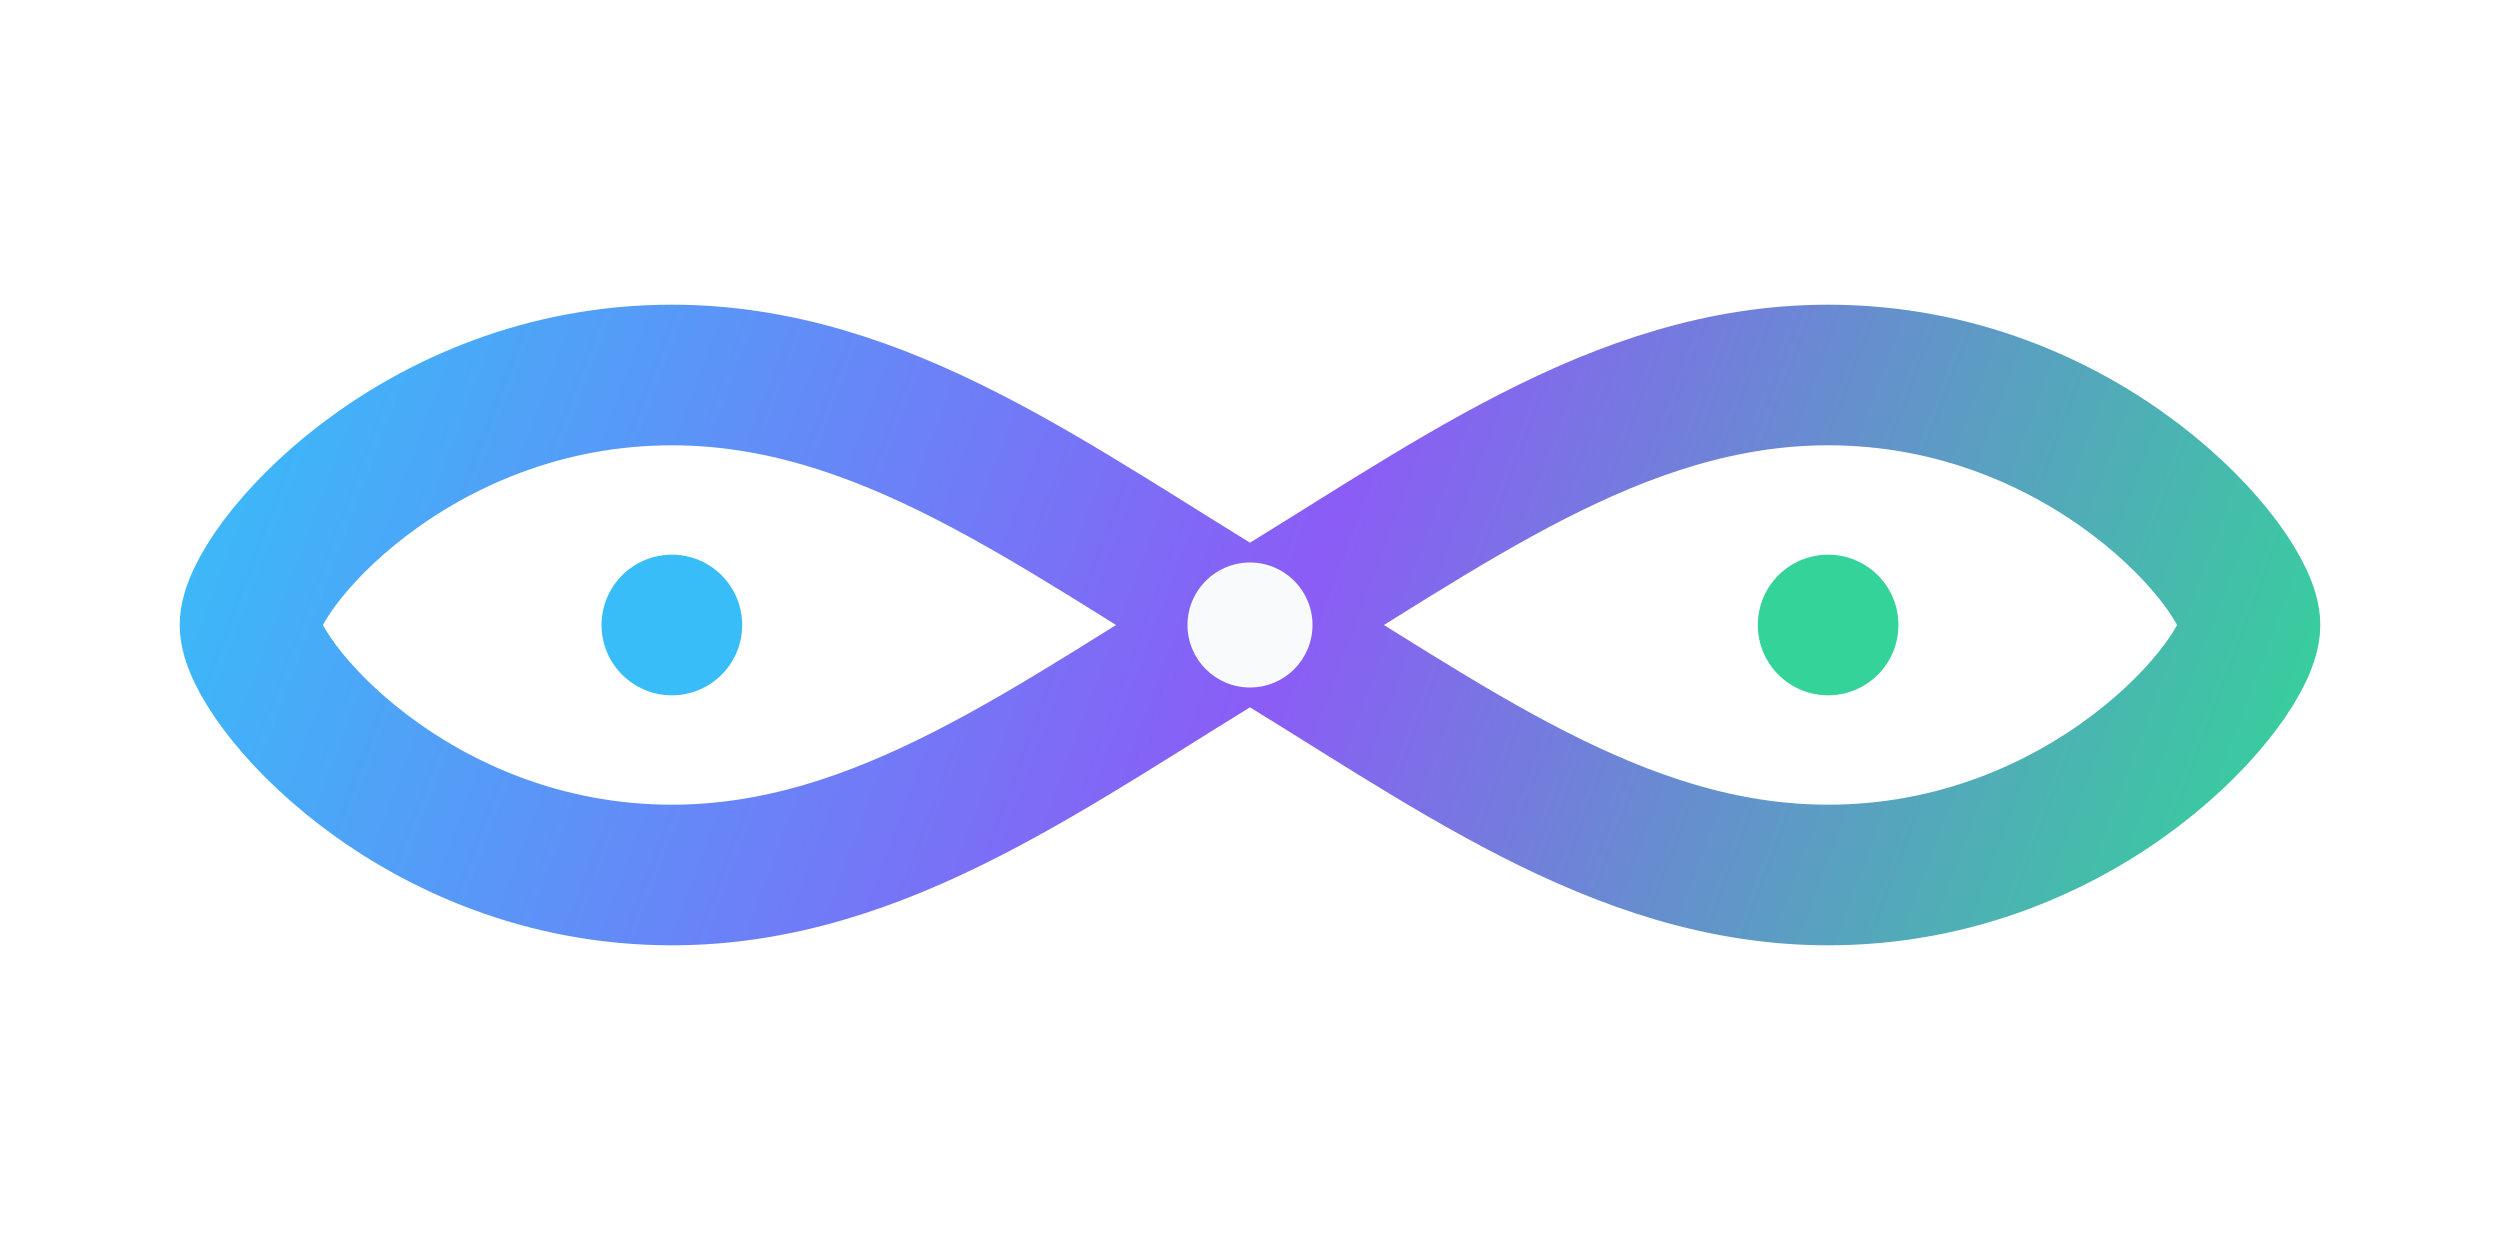
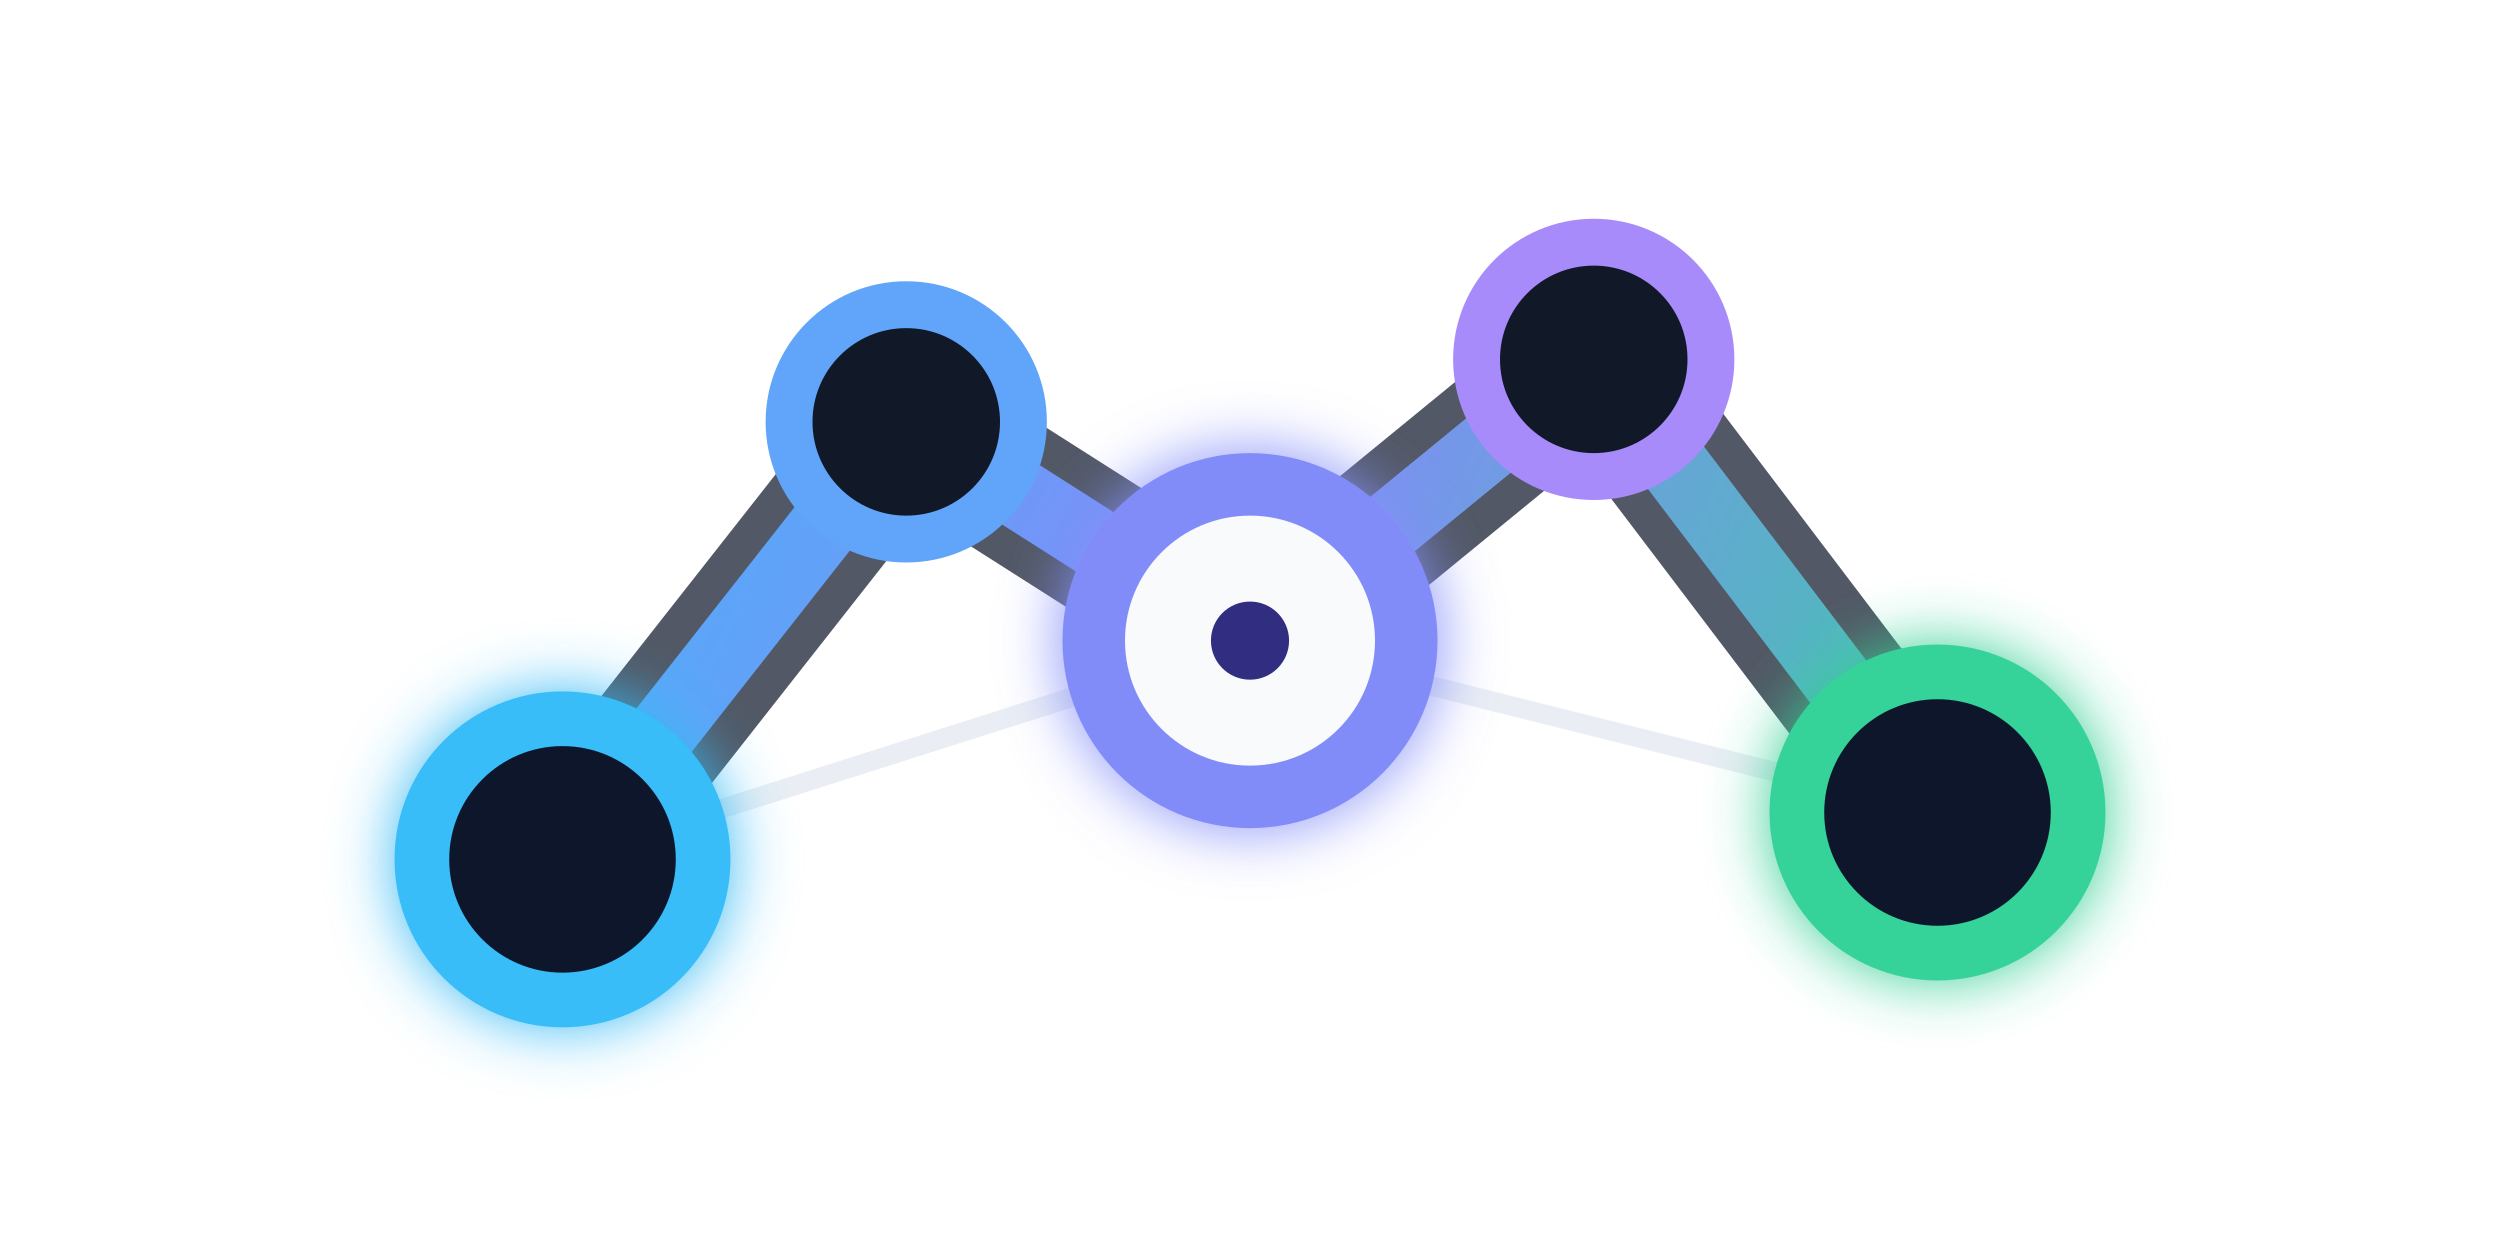
<svg xmlns="http://www.w3.org/2000/svg" viewBox="0 0 320 160" role="img" aria-labelledby="title desc">
  <defs>
-     <linearGradient id="shadowScoreInfinity" x1="32" x2="288" y1="32" y2="128" gradientUnits="userSpaceOnUse">
+     <linearGradient id="shadowScoreEvidence" x1="48" x2="272" y1="32" y2="128" gradientUnits="userSpaceOnUse">
      <stop offset="0" stop-color="#38bdf8" />
-       <stop offset="0.52" stop-color="#8b5cf6" />
+       <stop offset="0.48" stop-color="#818cf8" />
      <stop offset="1" stop-color="#34d399" />
    </linearGradient>
+     <filter id="nodeGlow" x="-80%" y="-80%" width="260%" height="260%">
+       <feGaussianBlur stdDeviation="4" result="blur" />
+       <feMerge>
+         <feMergeNode in="blur" />
+         <feMergeNode in="SourceGraphic" />
+       </feMerge>
+     </filter>
  </defs>
-   <path d="M86 112c-33 0-54-25-54-32s21-32 54-32c27 0 49 17 74 32 25 15 47 32 74 32 33 0 54-25 54-32s-21-32-54-32c-27 0-49 17-74 32-25 15-47 32-74 32Z" fill="none" stroke="url(#shadowScoreInfinity)" stroke-width="18" stroke-linecap="round" stroke-linejoin="round" />
-   <circle cx="86" cy="80" r="9" fill="#38bdf8" />
-   <circle cx="160" cy="80" r="8" fill="#f8fafc" />
-   <circle cx="234" cy="80" r="9" fill="#34d399" />
+   <path d="M72 110 116 54 160 82 204 46 248 104" fill="none" stroke="#0f172a" stroke-width="18" stroke-linecap="round" stroke-linejoin="round" opacity=".72" />
+   <path d="M72 110 116 54 160 82 204 46 248 104" fill="none" stroke="url(#shadowScoreEvidence)" stroke-width="9" stroke-linecap="round" stroke-linejoin="round" />
+   <path d="M72 110 160 82 248 104" fill="none" stroke="#e2e8f0" stroke-width="2.5" stroke-linecap="round" stroke-linejoin="round" opacity=".72" />
+   <circle cx="72" cy="110" r="18" fill="#0f172a" stroke="#38bdf8" stroke-width="7" filter="url(#nodeGlow)" />
+   <circle cx="116" cy="54" r="15" fill="#111827" stroke="#60a5fa" stroke-width="6" />
+   <circle cx="160" cy="82" r="20" fill="#f8fafc" stroke="#818cf8" stroke-width="8" filter="url(#nodeGlow)" />
+   <circle cx="204" cy="46" r="15" fill="#111827" stroke="#a78bfa" stroke-width="6" />
+   <circle cx="248" cy="104" r="18" fill="#0f172a" stroke="#34d399" stroke-width="7" filter="url(#nodeGlow)" />
+   <circle cx="160" cy="82" r="5" fill="#312e81" />
</svg>
